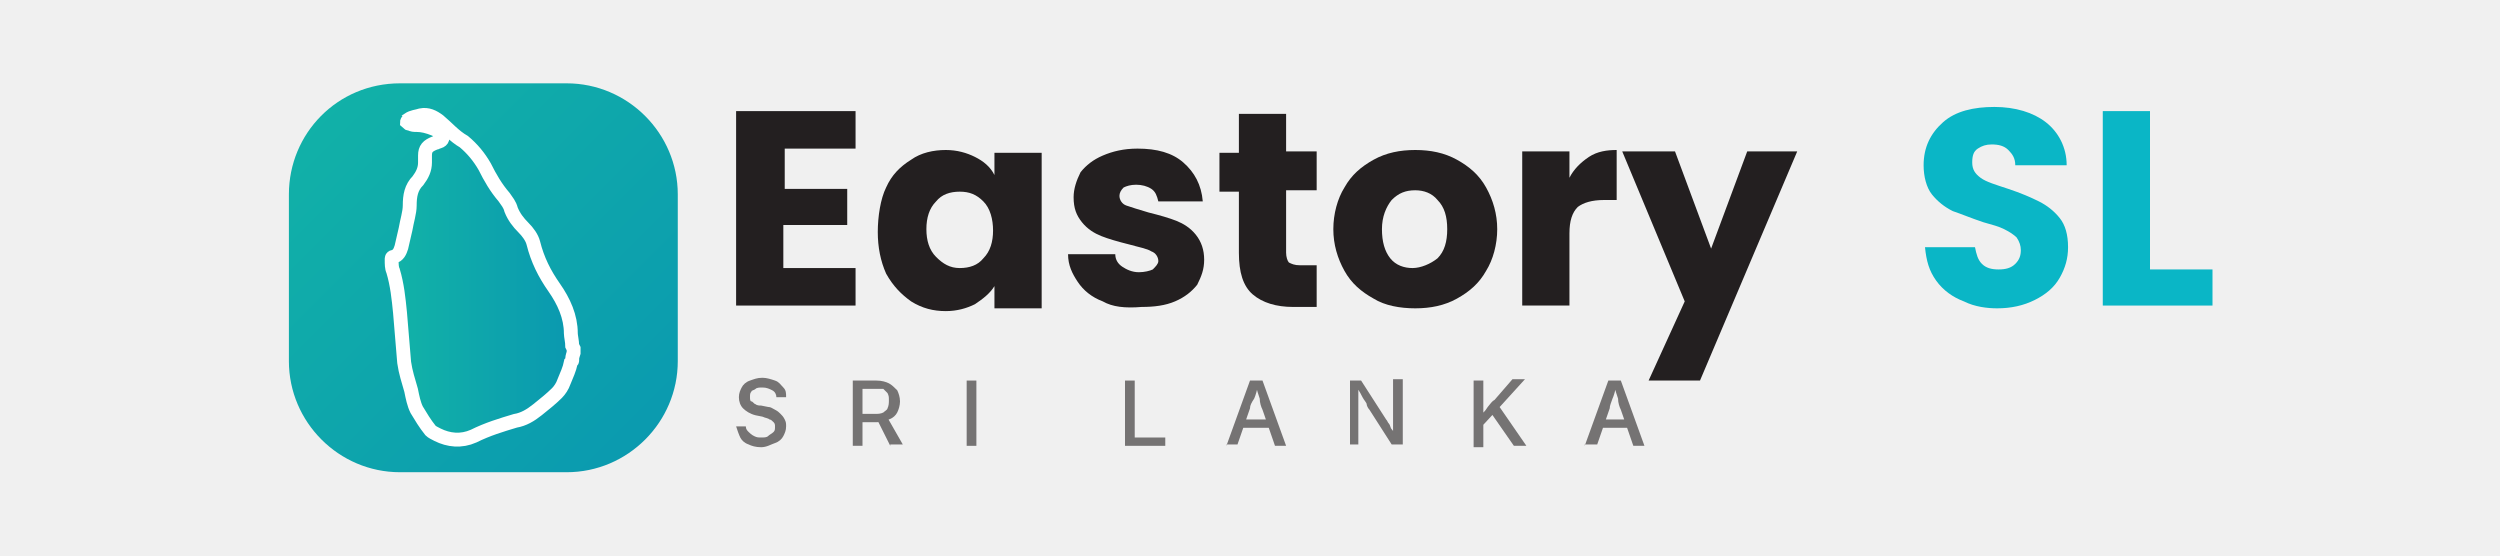
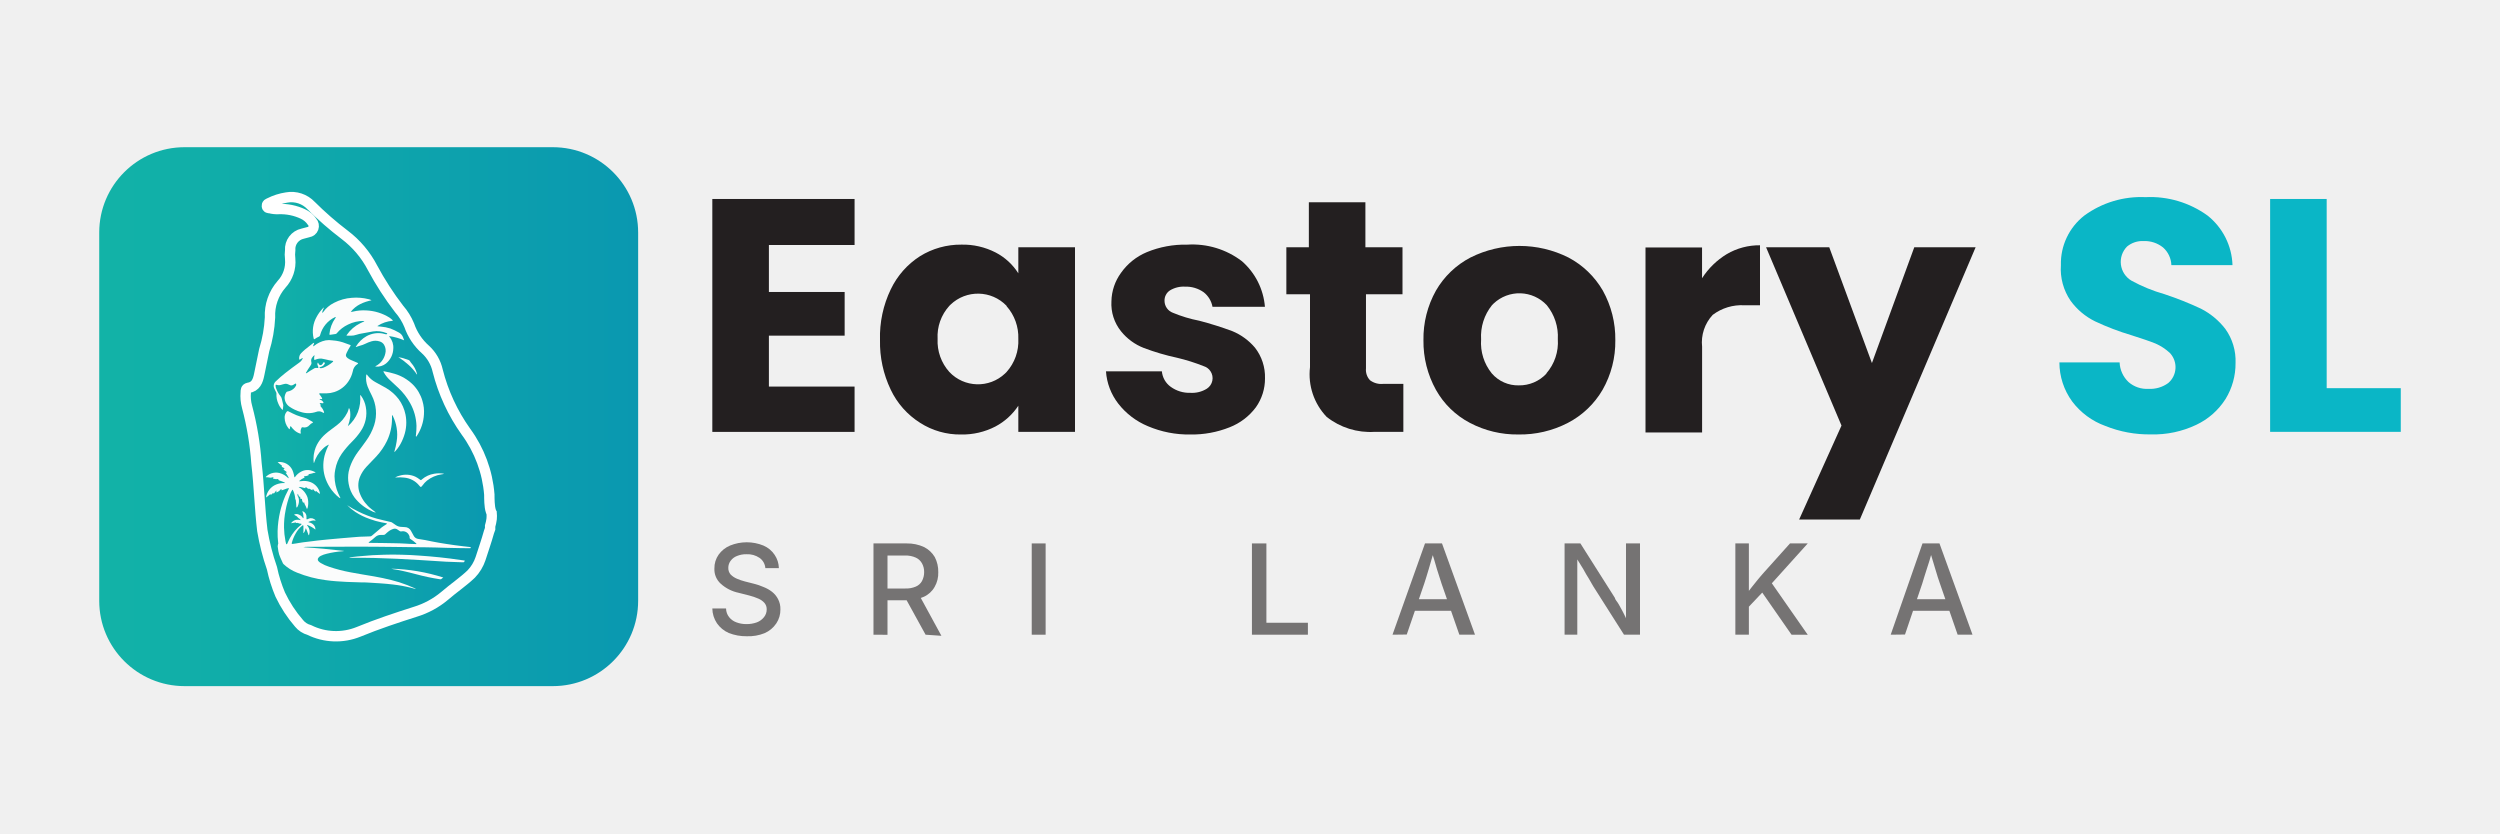
- <svg xmlns="http://www.w3.org/2000/svg" version="1.1" id="Layer_1" x="0px" y="0px" viewBox="0 0 180 40" style="enable-background:new 0 0 180 40;" xml:space="preserve">
-   <style type="text/css">
- 	.st0{enable-background:new    ;}
- 	.st1{fill:#231F20;}
- 	.st2{fill:#0AB6C6;}
- 	.st3{opacity:0.6;enable-background:new    ;}
- 	.st4{fill:url(#SVGID_1_);}
- 	.st5{fill:url(#SVGID_00000072988243068855770020000008603075645173834664_);stroke:#FFFFFF;stroke-miterlimit:10;}
- 	.st6{display:none;}
- 	.st7{display:inline;fill:#0AB6C6;}
- 	.st8{display:inline;}
- 	.st9{fill:none;stroke:#FFFFFF;stroke-width:0.108;stroke-linecap:round;stroke-linejoin:round;stroke-miterlimit:10;}
- </style>
-   <g>
-     <g>
-       <g>
-         <g class="st0">
-           <path class="st1" d="M56.5,10.8v2.8H61v2.6h-4.6v3.1h5.2v2.7H53V8h8.6v2.7H56.5z" />
-           <path class="st1" d="M63.8,13.5c0.4-0.9,1-1.5,1.8-2c0.7-0.5,1.6-0.7,2.5-0.7c0.8,0,1.5,0.2,2.1,0.5s1.1,0.7,1.4,1.3v-1.6H75      v11.2h-3.4v-1.6c-0.3,0.5-0.8,0.9-1.4,1.3c-0.6,0.3-1.3,0.5-2.1,0.5c-0.9,0-1.7-0.2-2.5-0.7c-0.7-0.5-1.3-1.1-1.8-2      c-0.4-0.9-0.6-1.9-0.6-3S63.4,14.3,63.8,13.5z M70.8,14.5c-0.5-0.5-1-0.7-1.7-0.7s-1.3,0.2-1.7,0.7c-0.5,0.5-0.7,1.2-0.7,2      s0.2,1.5,0.7,2c0.5,0.5,1,0.8,1.7,0.8s1.3-0.2,1.7-0.7c0.5-0.5,0.7-1.2,0.7-2S71.3,15,70.8,14.5z" />
-           <path class="st1" d="M79.4,21.7c-0.8-0.3-1.4-0.8-1.8-1.4s-0.7-1.2-0.7-2h3.4c0,0.4,0.2,0.7,0.5,0.9c0.3,0.2,0.7,0.4,1.2,0.4      c0.4,0,0.8-0.1,1-0.2c0.2-0.2,0.4-0.4,0.4-0.6c0-0.3-0.2-0.6-0.5-0.7c-0.3-0.2-0.9-0.3-1.6-0.5c-0.8-0.2-1.5-0.4-2-0.6      c-0.5-0.2-1-0.5-1.4-1s-0.6-1-0.6-1.8c0-0.6,0.2-1.2,0.5-1.8c0.4-0.5,0.9-0.9,1.6-1.2c0.7-0.3,1.5-0.5,2.5-0.5      c1.4,0,2.5,0.3,3.3,1c0.8,0.7,1.3,1.6,1.4,2.8h-3.2c-0.1-0.4-0.2-0.7-0.5-0.9c-0.3-0.2-0.7-0.3-1.1-0.3c-0.4,0-0.7,0.1-0.9,0.2      c-0.2,0.2-0.3,0.4-0.3,0.6c0,0.3,0.2,0.6,0.5,0.7s0.9,0.3,1.6,0.5c0.8,0.2,1.5,0.4,2,0.6s1,0.5,1.4,1c0.4,0.5,0.6,1.1,0.6,1.8      c0,0.7-0.2,1.2-0.5,1.8c-0.4,0.5-0.9,0.9-1.6,1.2c-0.7,0.3-1.5,0.4-2.4,0.4C81,22.2,80.1,22.1,79.4,21.7z" />
-           <path class="st1" d="M94.8,19.2v2.9h-1.7c-1.2,0-2.2-0.3-2.9-0.9c-0.7-0.6-1-1.6-1-3v-4.4h-1.4v-2.8h1.4V8.2h3.4v2.7h2.2v2.8      h-2.2v4.5c0,0.3,0.1,0.6,0.2,0.7c0.2,0.1,0.4,0.2,0.8,0.2H94.8z" />
-           <path class="st1" d="M98.9,21.5c-0.9-0.5-1.6-1.1-2.1-2c-0.5-0.9-0.8-1.9-0.8-3c0-1.1,0.3-2.2,0.8-3c0.5-0.9,1.2-1.5,2.1-2      s1.9-0.7,3-0.7s2.1,0.2,3,0.7s1.6,1.1,2.1,2c0.5,0.9,0.8,1.9,0.8,3s-0.3,2.2-0.8,3c-0.5,0.9-1.2,1.5-2.1,2      c-0.9,0.5-1.9,0.7-3,0.7S99.7,22,98.9,21.5z M103.5,18.6c0.5-0.5,0.7-1.2,0.7-2.1c0-0.9-0.2-1.6-0.7-2.1c-0.4-0.5-1-0.7-1.6-0.7      c-0.7,0-1.2,0.2-1.7,0.7c-0.4,0.5-0.7,1.2-0.7,2.1c0,0.9,0.2,1.6,0.6,2.1c0.4,0.5,1,0.7,1.6,0.7S103,19,103.5,18.6z" />
-           <path class="st1" d="M114.4,11.3c0.6-0.4,1.3-0.5,2-0.5v3.6h-0.9c-0.9,0-1.5,0.2-1.9,0.5c-0.4,0.4-0.6,1-0.6,1.9v5.2h-3.4V10.9      h3.4v1.9C113.3,12.2,113.8,11.7,114.4,11.3z" />
-           <path class="st1" d="M129.4,10.9l-7,16.5h-3.7l2.6-5.7l-4.5-10.8h3.8l2.6,7l2.6-7H129.4z" />
-         </g>
-         <g class="st0">
-           <path class="st2" d="M141.4,21.7c-0.8-0.3-1.5-0.8-2-1.5c-0.5-0.7-0.7-1.4-0.8-2.4h3.6c0.1,0.5,0.2,0.9,0.5,1.2s0.7,0.4,1.2,0.4      c0.5,0,0.9-0.1,1.2-0.4s0.4-0.6,0.4-1c0-0.3-0.1-0.6-0.3-0.9c-0.2-0.2-0.5-0.4-0.9-0.6s-0.8-0.3-1.5-0.5      c-0.9-0.3-1.6-0.6-2.2-0.8c-0.6-0.3-1.1-0.7-1.5-1.2c-0.4-0.5-0.6-1.3-0.6-2.1c0-1.3,0.5-2.3,1.4-3.1s2.2-1.1,3.7-1.1      c1.5,0,2.8,0.4,3.7,1.1c0.9,0.7,1.5,1.8,1.5,3.1h-3.7c0-0.5-0.2-0.8-0.5-1.1c-0.3-0.3-0.7-0.4-1.2-0.4c-0.4,0-0.7,0.1-1,0.3      s-0.4,0.5-0.4,1c0,0.5,0.2,0.8,0.6,1.1c0.4,0.3,1.1,0.5,2,0.8c0.9,0.3,1.6,0.6,2.2,0.9s1.1,0.7,1.5,1.2c0.4,0.5,0.6,1.2,0.6,2.1      c0,0.8-0.2,1.5-0.6,2.2s-1,1.2-1.8,1.6c-0.8,0.4-1.7,0.6-2.7,0.6C143.1,22.2,142.2,22.1,141.4,21.7z" />
-           <path class="st2" d="M154.8,19.4h4.5v2.6h-7.9V8h3.4V19.4z" />
-         </g>
-       </g>
-       <g class="st3">
-         <path class="st1" d="M54.8,32.2c-0.4,0-0.7-0.1-0.9-0.2c-0.3-0.1-0.5-0.3-0.6-0.5S53.1,31,53,30.7h0.7c0,0.2,0.1,0.3,0.2,0.4     c0.1,0.1,0.2,0.2,0.4,0.3c0.2,0.1,0.3,0.1,0.5,0.1c0.2,0,0.4,0,0.5-0.1s0.3-0.2,0.4-0.3s0.1-0.2,0.1-0.4c0-0.1,0-0.2-0.1-0.3     s-0.2-0.2-0.3-0.2c-0.1-0.1-0.3-0.1-0.5-0.2l-0.5-0.1c-0.4-0.1-0.7-0.3-0.9-0.5s-0.3-0.5-0.3-0.8c0-0.3,0.1-0.5,0.2-0.7     s0.3-0.4,0.6-0.5s0.5-0.2,0.9-0.2c0.3,0,0.6,0.1,0.9,0.2s0.4,0.3,0.6,0.5s0.2,0.4,0.2,0.7h-0.7c0-0.2-0.1-0.4-0.3-0.5     s-0.4-0.2-0.7-0.2c-0.2,0-0.4,0-0.5,0.1c-0.1,0.1-0.3,0.1-0.3,0.2c-0.1,0.1-0.1,0.2-0.1,0.4c0,0.1,0,0.3,0.1,0.3s0.2,0.2,0.3,0.2     c0.1,0.1,0.3,0.1,0.4,0.1l0.5,0.1c0.2,0,0.3,0.1,0.5,0.2c0.2,0.1,0.3,0.2,0.4,0.3s0.2,0.2,0.3,0.4s0.1,0.3,0.1,0.5     c0,0.3-0.1,0.5-0.2,0.7c-0.1,0.2-0.3,0.4-0.6,0.5S55.2,32.2,54.8,32.2z" />
-         <path class="st1" d="M61.4,32.1v-4.7h1.7c0.4,0,0.7,0.1,0.9,0.2c0.2,0.1,0.4,0.3,0.6,0.5c0.1,0.2,0.2,0.5,0.2,0.8     c0,0.3-0.1,0.6-0.2,0.8c-0.1,0.2-0.3,0.4-0.6,0.5c-0.2,0.1-0.5,0.2-0.9,0.2h-1.3v-0.6h1.2c0.2,0,0.4,0,0.6-0.1     c0.1-0.1,0.3-0.2,0.3-0.3C64,29.2,64,29,64,28.8c0-0.2,0-0.3-0.1-0.5c-0.1-0.1-0.2-0.2-0.3-0.3C63.5,28,63.3,28,63,28h-0.9v4.1     H61.4z M64.1,32.1L63,29.9h0.8l1.2,2.1H64.1z" />
-         <path class="st1" d="M70.3,27.4v4.7h-0.7v-4.7H70.3z" />
-         <path class="st1" d="M81,32.1v-4.7h0.7v4.1h2.2v0.6H81z" />
-         <path class="st1" d="M88.3,32.1l1.7-4.7h0.9l1.7,4.7h-0.8l-0.9-2.6c-0.1-0.2-0.2-0.5-0.2-0.8c-0.1-0.3-0.2-0.6-0.3-1h0.2     c-0.1,0.4-0.2,0.8-0.3,1C90.1,29,90,29.2,90,29.4l-0.9,2.6H88.3z M89.2,30.8v-0.6h2.4v0.6H89.2z" />
-         <path class="st1" d="M97.2,32.1v-4.7H98l1.8,2.8c0.1,0.1,0.1,0.2,0.2,0.3c0.1,0.1,0.1,0.3,0.2,0.4s0.2,0.3,0.2,0.5l-0.1,0     c0-0.2,0-0.3,0-0.5c0-0.2,0-0.3,0-0.5c0-0.2,0-0.3,0-0.4v-2.7h0.7v4.7h-0.8l-1.6-2.5c-0.1-0.1-0.2-0.3-0.2-0.4s-0.2-0.3-0.3-0.5     c-0.1-0.2-0.2-0.4-0.4-0.7l0.1,0c0,0.2,0,0.5,0,0.7c0,0.2,0,0.4,0,0.5s0,0.3,0,0.4v2.5H97.2z" />
-         <path class="st1" d="M106.1,32.1v-4.7h0.7v1.5l0,1.1l0,0.4v1.8H106.1z M106.6,30.8v-0.8c0.1-0.2,0.2-0.3,0.3-0.4     c0.1-0.1,0.2-0.3,0.3-0.4c0.1-0.1,0.2-0.3,0.4-0.4l1.3-1.5h0.9l-2,2.2l0,0L106.6,30.8z M109,32.1l-1.6-2.3l0.5-0.6l2,2.9H109z" />
-         <path class="st1" d="M114.1,32.1l1.7-4.7h0.9l1.7,4.7h-0.8l-0.9-2.6c-0.1-0.2-0.2-0.5-0.2-0.8c-0.1-0.3-0.2-0.6-0.3-1h0.2     c-0.1,0.4-0.2,0.8-0.3,1c-0.1,0.3-0.2,0.5-0.2,0.7l-0.9,2.6H114.1z M115,30.8v-0.6h2.4v0.6H115z" />
-       </g>
-     </g>
-     <g>
-       <linearGradient id="SVGID_1_" gradientUnits="userSpaceOnUse" x1="-152.651" y1="262.821" x2="-151.651" y2="261.821" gradientTransform="matrix(28 0 0 -28 4295 7365)">
-         <stop offset="1.385225e-07" style="stop-color:#12B3A7" />
-         <stop offset="1" style="stop-color:#0A98B0" />
-       </linearGradient>
-       <path class="st4" d="M28.8,6h12c4.4,0,8,3.6,8,8v12c0,4.4-3.6,8-8,8h-12c-4.4,0-8-3.6-8-8V14C20.8,9.6,24.3,6,28.8,6z" />
-       <linearGradient id="SVGID_00000039832981200008693020000009897200922545602454_" gradientUnits="userSpaceOnUse" x1="28.239" y1="20" x2="41.274" y2="20">
-         <stop offset="1.385225e-07" style="stop-color:#12B3A7" />
-         <stop offset="1" style="stop-color:#0A98B0" />
-       </linearGradient>
-       <path style="fill:url(#SVGID_00000039832981200008693020000009897200922545602454_);stroke:#FFFFFF;stroke-miterlimit:10;" d="    M41.3,25.1c0,0.1,0,0.2,0,0.3c-0.1,0.3-0.1,0.4-0.1,0.4l0,0.1c0,0.1,0,0.1-0.1,0.2c-0.1,0.5-0.3,0.9-0.5,1.4    c-0.1,0.3-0.3,0.6-0.5,0.8c-0.4,0.4-0.9,0.8-1.4,1.2c-0.5,0.4-1,0.7-1.6,0.8c-1,0.3-2,0.6-3,1.1c-0.9,0.4-1.8,0.3-2.6-0.1    c-0.2-0.1-0.4-0.2-0.5-0.3c-0.4-0.5-0.7-1-1-1.5c-0.2-0.4-0.3-0.9-0.4-1.4c-0.2-0.7-0.4-1.3-0.5-2c-0.1-1.2-0.2-2.4-0.3-3.6    c-0.1-1-0.2-2-0.5-3c-0.1-0.2-0.1-0.5-0.1-0.8c0-0.1,0-0.2,0.1-0.2c0.4-0.1,0.5-0.4,0.6-0.7c0.1-0.4,0.2-0.9,0.3-1.3    c0.1-0.6,0.3-1.2,0.3-1.7c0-0.7,0.1-1.3,0.6-1.8c0.3-0.4,0.5-0.8,0.5-1.3c0-0.2,0-0.3,0-0.5c0-0.5,0.2-0.7,0.7-0.9    c0.1,0,0.2-0.1,0.3-0.1c0.3-0.1,0.3-0.3,0.2-0.5c-0.1-0.2-0.3-0.3-0.5-0.4C30.8,9.1,30.4,9,30,9c-0.2,0-0.3,0-0.5-0.1    c-0.1,0-0.1,0-0.2-0.1c0-0.1,0.1-0.1,0.1-0.2c0.3-0.2,0.6-0.2,0.9-0.3c0.5-0.1,0.9,0.1,1.3,0.4c0.6,0.5,1.1,1.1,1.8,1.5    c0.6,0.5,1.1,1.1,1.5,1.8c0.4,0.8,0.8,1.5,1.4,2.2c0.2,0.3,0.4,0.5,0.5,0.9c0.2,0.5,0.5,0.9,0.9,1.3c0.3,0.3,0.6,0.7,0.7,1.1    c0.3,1.2,0.8,2.2,1.5,3.2c0.7,1,1.2,2.1,1.2,3.3c0,0.2,0.1,0.6,0.1,0.9C41.3,25.1,41.3,25.1,41.3,25.1z" />
-     </g>
+ <svg xmlns="http://www.w3.org/2000/svg" xmlns:xlink="http://www.w3.org/1999/xlink" id="Layer_1" data-name="Layer 1" viewBox="0 0 1000 333.33">
+   <defs>
+     <style>.cls-1{fill:#231f20;}.cls-2{fill:#0ab6c6;}.cls-3{opacity:0.6;}.cls-4{fill:url(#linear-gradient);}.cls-5{stroke:#fff;stroke-miterlimit:10;stroke-width:4.15px;fill:url(#linear-gradient-2);}.cls-6{fill:#fbfcfc;}</style>
+     <linearGradient id="linear-gradient" x1="39.99" y1="166.67" x2="255.14" y2="166.67" gradientUnits="userSpaceOnUse">
+       <stop offset="0" stop-color="#12b3a7" />
+       <stop offset="1" stop-color="#0a98b0" />
+     </linearGradient>
+     <linearGradient id="linear-gradient-2" x1="98.37" y1="-190.1" x2="196.66" y2="-190.1" gradientTransform="matrix(1, 0, 0, -1, 0, -23.43)" xlink:href="#linear-gradient" />
+   </defs>
+   <path class="cls-1" d="M307.56,98v18.79h30.3v17.47h-30.3v20.37h34.27v18.13h-56.9V79.59h56.9V98Z" />
+   <path class="cls-1" d="M356.32,115.71A32.14,32.14,0,0,1,368,102.48a30.85,30.85,0,0,1,16.54-4.63A28.57,28.57,0,0,1,398.26,101a23.53,23.53,0,0,1,9.07,8.33V98.91H430v73.83H407.33V162.29a25,25,0,0,1-9.2,8.33,28.71,28.71,0,0,1-13.69,3.18A29.53,29.53,0,0,1,368,169.1a31.68,31.68,0,0,1-11.71-13.23A43.82,43.82,0,0,1,352,136,43.76,43.76,0,0,1,356.32,115.71Zm46.31,6.62a15.88,15.88,0,0,0-22.45-.44c-.15.14-.3.29-.44.44a18.15,18.15,0,0,0-4.7,13.23,18.44,18.44,0,0,0,4.7,13.23,15.74,15.74,0,0,0,22.26.63c.21-.2.43-.41.63-.63a18.44,18.44,0,0,0,4.7-13.23,18.75,18.75,0,0,0-4.7-13.1Z" />
+   <path class="cls-1" d="M459.19,170.49a29.12,29.12,0,0,1-11.9-9.06,23.7,23.7,0,0,1-4.9-12.9h22.36a8.57,8.57,0,0,0,3.57,6.22,12.64,12.64,0,0,0,7.81,2.38,11.17,11.17,0,0,0,6.62-1.66,5,5,0,0,0,1.43-7,4.93,4.93,0,0,0-2.69-2,75.77,75.77,0,0,0-10.72-3.38,91.19,91.19,0,0,1-13.23-3.9,21.75,21.75,0,0,1-9.13-6.68,17.5,17.5,0,0,1-3.84-12,19.93,19.93,0,0,1,3.84-11.38,23.89,23.89,0,0,1,10.32-8.27,40,40,0,0,1,16.14-3,32.61,32.61,0,0,1,21.9,6.62,27.12,27.12,0,0,1,9.2,18.25H485a9.57,9.57,0,0,0-3.51-5.82,12.18,12.18,0,0,0-7.48-2.25,10.49,10.49,0,0,0-6.08,1.53,4.8,4.8,0,0,0-2.12,4.16,5.11,5.11,0,0,0,3.37,4.77,54.49,54.49,0,0,0,10.52,3.17q6.72,1.75,13.24,4.17a23.68,23.68,0,0,1,9.06,6.62,19.06,19.06,0,0,1,4,12.24,19.8,19.8,0,0,1-3.63,11.57,23.9,23.9,0,0,1-10.46,8,40.73,40.73,0,0,1-15.81,2.91A41.62,41.62,0,0,1,459.19,170.49Z" />
+   <path class="cls-1" d="M561.34,153.55v19.19H549.83a28,28,0,0,1-19.18-6A24.6,24.6,0,0,1,524,146.87V117.7h-9.46V98.91h9v-18h22.62v18H561V117.7H546.39v29.64A6.09,6.09,0,0,0,548,152.1a7.54,7.54,0,0,0,5.29,1.45Z" />
+   <path class="cls-1" d="M588,169.17a33.19,33.19,0,0,1-13.62-13.23,39.82,39.82,0,0,1-5-19.85,39.28,39.28,0,0,1,5-19.85A34.16,34.16,0,0,1,588.2,103a43.76,43.76,0,0,1,39.17,0,34.55,34.55,0,0,1,13.76,13.23,39.72,39.72,0,0,1,5,19.85,39,39,0,0,1-5.1,19.85,34.42,34.42,0,0,1-13.89,13.23,41.5,41.5,0,0,1-19.85,4.63A40.39,40.39,0,0,1,588,169.17Zm30.57-19.85a18.84,18.84,0,0,0,4.56-13.63,19.8,19.8,0,0,0-4.43-13.63,15,15,0,0,0-21.23-.67c-.23.22-.45.44-.67.67a19.87,19.87,0,0,0-4.36,13.7,19.36,19.36,0,0,0,4.3,13.63,13.85,13.85,0,0,0,10.78,4.76,14.77,14.77,0,0,0,11.05-4.7Z" />
+   <path class="cls-1" d="M690.75,101.62A25.7,25.7,0,0,1,704,98.11v24h-6.22a19.18,19.18,0,0,0-12.7,3.84,16.17,16.17,0,0,0-4.24,12.77v34.27H658.2v-74h22.62v12.3A30.64,30.64,0,0,1,690.75,101.62Z" />
+   <path class="cls-1" d="M790.25,98.91,743.94,207.8H719.66l16.94-37.57L706.43,98.91H731.7l17.07,46.31,16.94-46.31Z" />
+   <path class="cls-2" d="M842.09,170.36a28.8,28.8,0,0,1-13.23-9.79,26.5,26.5,0,0,1-5.1-15.62h24.08a11.47,11.47,0,0,0,3.58,7.88,11.13,11.13,0,0,0,7.94,2.71,12.24,12.24,0,0,0,7.93-2.32,8.33,8.33,0,0,0,.92-11.75c-.1-.12-.21-.24-.32-.35a20.6,20.6,0,0,0-5.69-3.71c-2.25-.92-5.49-2-9.59-3.31a102.44,102.44,0,0,1-14.56-5.55,26.54,26.54,0,0,1-9.79-8.21,22.46,22.46,0,0,1-3.9-14.29,24.34,24.34,0,0,1,9.39-19.84,38.48,38.48,0,0,1,24.48-7.35A39.11,39.11,0,0,1,883,86.21,26.42,26.42,0,0,1,893,106.05H868.55A9.88,9.88,0,0,0,865.24,99a11.72,11.72,0,0,0-7.8-2.58,9.66,9.66,0,0,0-6.62,2.19,8.73,8.73,0,0,0,1.72,13.63,63.25,63.25,0,0,0,13.23,5.42,131.63,131.63,0,0,1,14.62,5.82,29,29,0,0,1,9.73,8.07,21.88,21.88,0,0,1,4.1,13.63,27.08,27.08,0,0,1-4,14.42,28,28,0,0,1-11.71,10.33,39.71,39.71,0,0,1-18.13,3.83A46.79,46.79,0,0,1,842.09,170.36Z" />
+   <path class="cls-2" d="M930.67,155.27h29.64v17.47H908.05V79.59h22.62Z" />
+   <g class="cls-3">
+     <path class="cls-1" d="M298.68,254.5a18.92,18.92,0,0,1-7.18-1.31,11.16,11.16,0,0,1-4.71-3.86,10.89,10.89,0,0,1-1.86-5.94h5.49a5.69,5.69,0,0,0,1.23,3.47,6.43,6.43,0,0,0,2.93,2.08,11.06,11.06,0,0,0,4,.7,11.86,11.86,0,0,0,4.17-.7,6.62,6.62,0,0,0,2.85-2.08,4.83,4.83,0,0,0,1.08-3.09,3.87,3.87,0,0,0-.85-2.55,6.72,6.72,0,0,0-2.47-1.77,24.15,24.15,0,0,0-3.62-1.24l-4.25-1.08a15.35,15.35,0,0,1-7.18-3.63,7.72,7.72,0,0,1-2.55-6.09,9.28,9.28,0,0,1,1.7-5.56,10.74,10.74,0,0,1,4.56-3.63,17.66,17.66,0,0,1,13.35,0,10.13,10.13,0,0,1,4.48,3.71,9.82,9.82,0,0,1,1.7,5.32h-5.41a5.48,5.48,0,0,0-2.31-4.09,8.52,8.52,0,0,0-5.25-1.47,9.4,9.4,0,0,0-3.78.7,5.55,5.55,0,0,0-2.55,1.93,4.65,4.65,0,0,0-.93,2.78,3.92,3.92,0,0,0,.93,2.7,7.7,7.7,0,0,0,2.55,1.7,21.8,21.8,0,0,0,3.16,1.08l3.63.92a24.08,24.08,0,0,1,3.86,1.32,13.32,13.32,0,0,1,3.4,1.93,8.82,8.82,0,0,1,2.39,2.93,8.29,8.29,0,0,1,.92,4.09,9.74,9.74,0,0,1-1.62,5.56,10.77,10.77,0,0,1-4.71,3.94A17.42,17.42,0,0,1,298.68,254.5Z" />
+     <path class="cls-1" d="M349.39,253.88V217.37h13.28a15.9,15.9,0,0,1,7,1.47,10.52,10.52,0,0,1,4.25,4,12.55,12.55,0,0,1,1.39,6,11.05,11.05,0,0,1-1.47,5.94,9.33,9.33,0,0,1-4.32,3.94,15.56,15.56,0,0,1-7,1.39h-10v-4.71h9.58a9.8,9.8,0,0,0,4.24-.77,5,5,0,0,0,2.47-2.24,7.58,7.58,0,0,0,.85-3.55,7,7,0,0,0-.85-3.48,5.47,5.47,0,0,0-2.47-2.31,10,10,0,0,0-4.32-.85H355v31.72Zm20.84,0-8.8-16h6.18l8.95,16.44Z" />
+     <path class="cls-1" d="M418.25,217.37v36.51h-5.56V217.37Z" />
+     <path class="cls-1" d="M500.77,253.88V217.37h5.79V249.1h16.6v4.78Z" />
+     <path class="cls-1" d="M557,253.88l13-36.51h6.8L590,253.88h-6.26l-7.1-20.38-1.85-5.79c-.62-2.16-1.39-4.86-2.32-7.71h1.24l-2.24,7.71c-.69,2.24-1.23,4.17-1.77,5.72l-7,20.38Zm7.1-9.57v-4.63h18.84v4.63Z" />
+     <path class="cls-1" d="M625.83,253.88V217.37h6.33L646,239.22c0,.61.93,1.46,1.47,2.47s1.16,2,1.78,3.24,1.23,2.47,1.85,3.86h-.7V217.37H656v36.51H649.6l-12.35-19.45-1.78-3.09c-.69-1.08-1.38-2.24-2.16-3.7l-3.24-5.25h.85v31.49Z" />
+     <path class="cls-1" d="M694.14,253.88V217.37h5.41v36.51Zm3.94-9.65v-5.86c.85-1.16,1.62-2.32,2.47-3.32S702.17,233,703,232s1.78-2.16,2.7-3.16L716,217.37h7.1l-15.44,17.14h-.38Zm18.53,9.65L704.18,236l3.47-4.24,15.44,22.15Z" />
+     <path class="cls-1" d="M756.28,253.88,769,217.37h6.79L789,253.88h-5.94L776,233.5c-.62-1.62-1.16-3.55-1.85-5.79s-1.47-4.86-2.32-7.71H773c-.85,3.08-1.63,5.78-2.32,7.71s-1.24,4.17-1.78,5.72L762,253.81Zm7.18-9.57v-4.63h18.76v4.63Z" />
  </g>
-   <g class="st6">
-     <path class="st7" d="M20,22.4c0,0,0.2-0.4,0-0.3c0.1-0.9,0.2-1.3,0-1.6c0.3-0.3,0.2-0.5,0.2-0.5s-0.3,0.2-0.5,0.1   c-0.1,0-0.3-0.4-0.5-0.4c0,0.1,0,0.3,0,0.3l-0.2,0.1c0,0-0.2-0.3-0.4-0.3c0,0.2,0,0.3,0,0.3l-0.2,0.2c0,0-0.3-0.4-0.6-0.2   c0.2,0.1,0.3,0.3,0.3,0.3s-0.6,0.1-0.9,0.2c-0.2,0.1,0-0.1,0-0.1s0-0.1-0.2-0.1c-0.2,0-0.2,0.3,0,0.4c0.2,0.2,0.3,0.2,0.4,0.2   c0.1-0.1,0.1,0,0.2,0.1c0.1,0.1,0.3,0.2,0.3,0.2l0-0.2l0.3,0.3h-1c0,0-0.2,0-0.4-0.1c0,0.2,0.2,0.3,0.2,0.3l-0.2,0c0,0,0,0.1,0,0.2   c0,0.2,0,0.4,0,0.4l-0.1,0.1c0,0,0.2,0,0.3-0.1c0.1-0.1,0.2-0.2,0.2-0.2s0,0.4-0.1,0.5c0.2-0.1,0.2-0.5,0.2-0.5h0.1   c0,0-0.1,0.3,0.1,0.4c0-0.2,0.2-0.4,0.2-0.4l0,0.3c0,0,0.2-0.1,0.2-0.2c0,0,0.1,0.1,0.1,0.2c0,0.1,0,0.3,0,0.3s-1.3,0.4-1.3,1.6   c-0.3-0.6-0.8-0.6-0.8-0.6s0.1,0.1,0,0.2c0.1,0.1,0.1,0.2,0,0.3c0.1,0.1,0.1,0.2,0,0.3c0.1,0.1,0.3,0.3,0.2,0.5   c-0.1,0.2-0.1,0.3,0,0.3c0.1,0,0.3,0.1,0.3-0.2c0.3,0.5,0.7,0.6,0.9,0.5c0.2-0.1,0-0.4,0-0.4s0.5,0.3,0.6,0.3   c0.1,0,0.2,0.8,0.1,0.9c-0.1,0.1-0.2,0.2-0.2,0.2s-0.6-0.1-0.7,0.5c0.1,0,0.2,0,0.2,0l0.2-0.2L17.6,27h0.3l0.2-0.3L18,27h1   c0,0,0.1-0.1,0.1-0.2c0-0.1-0.1-0.5,0-0.5c0.1,0,0.5-0.4,0.4-0.5c-0.1-0.1-0.6,0.1-0.6,0.1s0.1-0.3,0.2-0.4c0.6,0,1.8-0.6,2.2-0.9   c0,0.4,0,0.6,0.2,0.7c0.2,0.1,0.3,0.4,0.3,0.6c0,0.2-0.1,0.6-0.1,0.6s-0.5-0.2-0.7,0c-0.2,0.2-0.2,0.4-0.2,0.4h0.1l0.4-0.3L21.1,27   h0.3l0.2-0.2L21.5,27h0.8c0,0,0.3-0.7,0.3-1c0.3-0.1,0.4-0.4,0.4-0.4s-0.4,0-0.5,0.1c0.1-0.4,0.3-0.7,0.2-1.1   c0.4,0.4,0.7,0.6,0.8,0.9c0,0.3,0,0.9,0,1c0,0-0.4-0.1-0.5-0.1c-0.1,0-0.4,0.1-0.5,0.6c0.1,0,0.2,0,0.2,0l0.1-0.1l0,0.1H23l0.1-0.2   l0,0.2l0.5,0l0-0.2c0,0,0.1,0,0.3,0.1c0.2,0,0.4,0,0.4-0.2c0-0.2-0.1-0.5-0.1-0.5s0.2-0.1,0.1-0.2c-0.1-0.1-0.2-0.2-0.2-0.2   s0.5,0,0.6-0.3c-0.2,0-0.3,0-0.3,0s-0.3-0.1-0.3-0.4c-0.1-0.2-0.1-0.5,0-0.7c0.1-0.2,0.4-0.9,0.5-1.3c0-0.4-0.3-0.7-0.4-0.8   c0.4-0.6,0.3-1.3-0.3-1.4c-0.7-0.2-1.3-0.1-1.6,0c-0.3,0.1-0.6-0.2-0.8-0.4c-0.1,0.1-0.1,0.3-0.1,0.3s-0.3-0.1-0.1-0.5   c-0.2-0.1-0.5,0.1-0.5,0.1s0-0.4,0.3-0.5c0.3-0.1,0.5,0.2,0.5,0.2V20l0.4,0.4L22,20c0,0,0.3,0.2,0,0.5c0.4,0.1,0.4-0.3,0.4-0.3   s0.3,0.5,0.7,0.4c-0.1-0.2-0.1-0.2-0.1-0.2s0.5,0.4,0.9,0.4c0.3,0,0.5-0.4,0.2-0.5c-0.2-0.1-0.3,0.3-0.3,0.3s-0.7-0.4-1.4-0.7   c-0.8-0.3-2.4-0.3-2.1,1c-0.2,0.3-0.1,0.7-0.1,0.7s0.3-0.4,0.4-0.4c0.1,0,0.4,0.4,1.2,0.4c0.7,0,1.3-0.3,1.6-0.2   c0.4,0.1,0.6,0.4,0.5,0.9c-0.4,0-0.6-0.3-1.3-0.2C22,22,20.8,22.4,20,22.4z" />
-     <g class="st8">
-       <g>
-         <path class="st2" d="M16,19.1c0,0-0.3,3.1-0.1,4.1c0.2,0,0-0.2,0.2-0.3c0.1-0.1,0.4,0.2,0.1,0.4c-0.3,0.2-1,0.1-1.3-0.1     c-0.3-0.2-0.1-0.5,0.2-0.4c0.2,0,0,0.2,0.2,0.3C15.3,20.3,15.9,19.2,16,19.1z" />
-         <path class="st2" d="M16.1,25.3c-0.1-0.2-0.4-0.1-0.3,0.2c-0.1,0-0.2-0.2-0.2-0.2c0-0.1,0-0.2,0-0.3c0-0.1,0.1-0.1,0.2-0.1     c0.2,0,0.4-0.2,0.2-0.3c-0.2-0.2-0.3,0.2-0.4,0.1c0,0-0.1-0.1-0.2-0.1c-0.1,0-0.2,0.1-0.2,0.1c0,0-0.2-0.3-0.4-0.1     C14.8,24.8,15,25,15.2,25c0.2,0,0.3,0,0.2,0.1c0,0.1-0.1,0.2,0,0.3c0,0.1,0,0.2-0.2,0.2c0.1-0.3-0.2-0.4-0.3-0.2     c-0.1,0.2,0.1,0.4,0.2,0.4c0.2,0,0.3,0,0.3,0v0.1L15.2,26l0.2,0.1l0.1,0.2l0.1-0.2l0.2-0.1l-0.2-0.2v-0.1c0,0,0.2,0,0.3,0     C16.1,25.7,16.2,25.4,16.1,25.3z" />
-         <path class="st2" d="M15,23.6c-0.1,0,0,0.2,0.4,0.2c0.3,0,0.5,0,0.5-0.1c0.1-0.2-0.2,0-0.4,0C15.2,23.7,15.1,23.6,15,23.6z" />
-         <path class="st2" d="M15,23.9c-0.1,0,0,0.2,0.4,0.2c0.3,0,0.5,0,0.5-0.1c0.1-0.2-0.2,0-0.4,0C15.2,23.9,15.1,23.8,15,23.9z" />
-         <path class="st2" d="M15,24.1c-0.1,0,0,0.2,0.4,0.2c0.3,0,0.5,0,0.5-0.1c0.1-0.2-0.2,0-0.4,0C15.2,24.2,15.1,24.1,15,24.1z" />
-         <path class="st2" d="M15,24.4c-0.1,0,0,0.2,0.4,0.2c0.3,0,0.5,0,0.5-0.1c0.1-0.2-0.2,0-0.4,0C15.2,24.4,15.1,24.3,15,24.4z" />
-       </g>
-     </g>
-     <g class="st8">
-       <path class="st9" d="M18,20.6c-0.1,0,0,0.5,0.1,0.4C18.3,21,18.2,20.6,18,20.6z" />
-       <path class="st9" d="M18.2,20.5c0,0,0.5,0.5,0.6,0.4c0.2-0.1-0.1-0.3-0.1-0.3s0.5,0.3,0.6,0.2c-0.2-0.2-0.2-0.3-0.2-0.3h0.6" />
-       <path class="st9" d="M18.4,21.1c0,0,0.4,0.4,0.5,0.4c0.1,0-0.2-0.4-0.2-0.4s0.3,0.2,0.4,0.2c0.1,0,0-0.3,0-0.3s0.2,0.2,0.3,0.2    c0-0.2,0-0.2,0-0.2l0.2,0.2v-0.5c0,0,0.3,0.4,0.6,0.5" />
-       <path class="st9" d="M18.6,21.8l0.3,0.3l0-0.5c0,0,0.2,0.2,0.3,0.2c0-0.3,0-0.5,0-0.5s0.2,0.4,0.3,0.5c0-0.2,0.1-0.5,0.1-0.5    s0.2,0.7,0.4,0.7c0.2,0,0.3-0.2,0.3-0.2" />
-       <path class="st9" d="M18.4,22.6v-0.3c0,0,0.2,0.4,0.3,0.4c0-0.3,0-0.5,0-0.5" />
-       <path class="st9" d="M18.9,22.3c0,0,0.2,0.5,0.5,0.6c-0.2-0.3-0.2-0.6-0.2-0.6s0.3,0.5,0.5,0.5c-0.1-0.2-0.1-0.6-0.1-0.6    s0.3,0.5,0.4,0.5c0.1,0,0.1-0.2,0.1-0.2" />
-       <path class="st9" d="M16.7,21.6c0,0,0.4,0.2,0.7,0.1c0.3-0.1,0.3,0,0.3,0v0.2c0,0,0.4-0.1,0.7,0.1c0.1-0.2-0.1-0.4-0.4-0.5" />
-       <path class="st9" d="M17.9,24.2c0,0,0,0.8,0.2,1.2" />
-       <path class="st9" d="M19.9,24.2c-0.1,0.5-0.7,1.2-0.8,1.5" />
-       <path class="st9" d="M22.5,24.4c0,0-0.7-0.4-1.4,0.4" />
-       <path class="st9" d="M15.2,23.2c0,0,0.2,0.2,0.7,0.1" />
-       <path class="st9" d="M16.8,23.9c0,0,0.1,0.6,1,1.4" />
-     </g>
-   </g>
+   <rect class="cls-4" x="39.69" y="58.88" width="215.57" height="215.57" rx="34.14" />
+   <path class="cls-5" d="M196.66,205.16a13.86,13.86,0,0,1,0,2.41,18.79,18.79,0,0,1-.61,2.87v1.05c-.17.42-.32.85-.45,1.28-1,3.62-2.26,7.16-3.39,10.7a16.43,16.43,0,0,1-3.69,6.11c-3.4,3.24-7.16,5.73-10.63,8.74a33.4,33.4,0,0,1-11.83,6.41c-7.54,2.41-15.08,4.9-22.62,8A24.06,24.06,0,0,1,123.7,252a8,8,0,0,1-4.07-2.64,50.92,50.92,0,0,1-7.54-11.53,57.4,57.4,0,0,1-3.31-10.55,92.13,92.13,0,0,1-3.85-15.08c-1.05-8.81-1.28-17.86-2.34-26.83a120.23,120.23,0,0,0-3.76-22.61,16.21,16.21,0,0,1-.53-5.8c0-.75,0-1.58,1-1.81,3-.45,3.85-2.71,4.38-5.35l2-9.72A53.23,53.23,0,0,0,108,127a18.77,18.77,0,0,1,4.6-13.26,13.12,13.12,0,0,0,3.47-10.18,13.36,13.36,0,0,1,0-3.46,6.33,6.33,0,0,1,5-6.64l2.26-.6a2.48,2.48,0,0,0,1.5-4.15,9,9,0,0,0-3.61-3.09,21.14,21.14,0,0,0-9.8-2,11.42,11.42,0,0,1-3.54-.38c-.46,0-1.06,0-1.13-.83s.45-.9,1-1.2A22.67,22.67,0,0,1,114.65,79a10.8,10.8,0,0,1,9.8,3.24,133.13,133.13,0,0,0,13.42,11.69A39.05,39.05,0,0,1,149,107.1a119.46,119.46,0,0,0,10.62,16.44,23.65,23.65,0,0,1,4.07,6.55,23,23,0,0,0,6.49,9.72,16.17,16.17,0,0,1,4.89,8.45,73,73,0,0,0,11.31,24.42,49,49,0,0,1,9.35,25.17c0,1.43,0,4.82.6,6.56C196.5,204.78,196.5,205,196.66,205.16Z" />
+   <path class="cls-6" d="M158,191a6.77,6.77,0,0,1,2-.78,9,9,0,0,1,6.08.42,10,10,0,0,1,1.73,1.08c.62.44.5.45,1,0a9.84,9.84,0,0,1,4.88-2.23,11.89,11.89,0,0,1,3.95,0,2.7,2.7,0,0,1-1,.25,12.22,12.22,0,0,0-5.86,2.52,10.34,10.34,0,0,0-1.8,1.94c-.58.76-.71.77-1.31,0a8.72,8.72,0,0,0-6.11-3.17,15.73,15.73,0,0,0-2.83-.06C158.47,191,158.21,191,158,191Z" />
+   <path class="cls-6" d="M188,218.81c-.92-.09-1.83-.2-2.75-.31-2.24-.27-4.49-.56-6.72-.92-1.92-.3-3.84-.61-5.74-1s-3.62-.77-5.45-1a2.4,2.4,0,0,1-1.89-1.32c-.19-.32-.37-.66-.55-1s-.33-.64-.52-.94a2.74,2.74,0,0,0-2.5-1.48c-.47,0-.93-.08-1.41-.09a3.91,3.91,0,0,1-2.12-.69c-.49-.31-1-.64-1.46-1a1.29,1.29,0,0,0-.5-.24c-1.89-.45-3.78-.86-5.67-1.36a41.16,41.16,0,0,1-7.48-2.89,37,37,0,0,1-4.37-2.49,19.64,19.64,0,0,0,3.27,2.7,25.19,25.19,0,0,0,5.73,2.81,30.32,30.32,0,0,0,4.78,1.36c.61.11,1.22.26,1.84.34.1,0,.23,0,.25.17s-.08.17-.16.22a1.94,1.94,0,0,1-.24.15c-.55.4-1.16.71-1.68,1.14-1.28,1.06-2.56,2.12-3.8,3.22a1.16,1.16,0,0,1-.75.36c-.81,0-1.62.05-2.43.09-1.09,0-2.19.07-3.28.17-1.89.17-3.79.3-5.69.47s-3.83.33-5.75.52c-2.61.26-5.21.53-7.81.89-1.23.18-2.47.25-3.7.51-.73.16-1.48.24-2.23.35-.56.08-.61,0-.47-.5a15.12,15.12,0,0,1,1.49-3.6,10.16,10.16,0,0,1,2.67-3.2c.3-.23.41-.2.46.18a8.62,8.62,0,0,1,0,1.13,6.26,6.26,0,0,1-.1,1.67c.78-.39.72-1.22,1.07-2a30.36,30.36,0,0,1,1.09,2.85c.21,0,.21-.17.24-.27a3.56,3.56,0,0,0-.6-3.37c-.1-.13-.28-.24-.21-.5a12.53,12.53,0,0,1,3.3,1.89,2.62,2.62,0,0,0-.53-1.68A3.27,3.27,0,0,0,123.8,209c-.14,0-.33,0-.45-.21.33-.18.67-.24,1-.39a3.44,3.44,0,0,1,.93-.2c.32-.07.65.14,1,0a2.33,2.33,0,0,0-2.71-.76,5.79,5.79,0,0,0-.68.29c-.18.08-.29,0-.3-.18s0-.53,0-.79a2.26,2.26,0,0,0-1.28-2.17c-.11-.06-.22-.16-.38,0a4.12,4.12,0,0,1,.4,1.43c0,.34.06.68.09,1,0,.09,0,.2-.05.25s-.2-.06-.26-.15a3.21,3.21,0,0,0-1.49-1.26,2.1,2.1,0,0,0-2,0c.43.42,1.07.48,1.4,1s1,.58,1.26,1.21a4.3,4.3,0,0,0-2.13-.07,3.21,3.21,0,0,0-1.73,1.3l1.45-.25c.22,0,.46-.23.6.14,0,.06.18,0,.27,0a.61.61,0,0,1,.44,0,2.68,2.68,0,0,0,1.3.31.15.15,0,0,1,.11.25,2.94,2.94,0,0,1-.39.4c-.38.33-.81.62-1.17,1a17.88,17.88,0,0,0-3.82,5.63c-.11.24-.21.49-.32.73a.29.29,0,0,1-.26.19c-.14,0-.17-.13-.2-.24-.13-.39-.18-.81-.27-1.21a30,30,0,0,1-.55-5.17,32.64,32.64,0,0,1,.63-7,39.19,39.19,0,0,1,1.76-6.32,8.22,8.22,0,0,1,.95-1.87.21.21,0,0,1,.21.14,9.48,9.48,0,0,1,.91,3.13,1,1,0,0,0,.09.55,1.23,1.23,0,0,1,.19.7,18.9,18.9,0,0,1,.17,2.14c0,.15,0,.4.15.44s.28-.21.36-.36a4.87,4.87,0,0,0,.5-3,1.93,1.93,0,0,0-.3-.9,1.34,1.34,0,0,1-.14-1.24,2.21,2.21,0,0,1,.4.93c0,.15.08.36.33.24s.27.05.29.22a3.26,3.26,0,0,0,0,.33.68.68,0,0,0,.23.39c.16.12.23-.21.42-.06a3,3,0,0,0,.35,1.33c.09.17.15.33.36.12a.14.14,0,0,1,.25.08c0,.55.38.94.57,1.41s.32.74.51,1.19a3.19,3.19,0,0,0,.43-1.47,7.83,7.83,0,0,0-.25-3.3,7.57,7.57,0,0,0-3.53-4.06,1.42,1.42,0,0,1,.87,0c.53.13,1.06.27,1.6.39.21.05.41.07.27-.26a.14.14,0,0,1,0-.17c.33.07.55.35.82.54s.25.27.44.17.35,0,.52.1a5.87,5.87,0,0,0,1,.5.18.18,0,0,0,.08-.18c0-.11-.1-.24,0-.3s.24.07.32.17a3.67,3.67,0,0,0,.64.72c.06.06.18.17.23.08.24-.48.37,0,.51.07.38.29.74.61,1.13.86.11-.1.12-.18.1-.25a6.08,6.08,0,0,0-3.81-4.45,7.2,7.2,0,0,0-3.68-.37,2.48,2.48,0,0,1-.91,0,9,9,0,0,1,2.27-1.45c0-.2-.28-.21-.22-.38s.28-.16.45-.16a2.58,2.58,0,0,0,1-.25c.18-.07.5-.06.34-.43,0-.08.06-.13.14-.13a12,12,0,0,0,2-.5,1.37,1.37,0,0,0,.72-.16,4.86,4.86,0,0,0-1.31-.62,5.36,5.36,0,0,0-4.59.32,6.74,6.74,0,0,0-2.29,2c-.07.1-.12.24-.34.17a11.63,11.63,0,0,0-.49-2.06,5.63,5.63,0,0,0-5-4,4,4,0,0,0-1.21.06c.47.37.86.66,1.21,1s.68.27.44.76c0,.06.12.17.22.22l.66.34c.11.06.25.11.22.27s-.36,0-.41.24c.34.54,1,.76,1.43,1.22-.16.17-.37,0-.5.16s.16.32.26.47a12.54,12.54,0,0,1,.73,1.21.67.67,0,0,1,.12.53c-.21,0-.3-.21-.44-.32a7.48,7.48,0,0,0-2.49-1.54,5.69,5.69,0,0,0-5.92,1.09c-.11.09-.27.16-.24.38.51,0,1,0,1.55.14s1-.18,1.53-.14c0,.27-.33.29-.21.53a3.92,3.92,0,0,0,1.89.18c.11,0,.33,0,.26.16s.09.32.26.37c.69.19,1.34.51,2,.76.13,0,.31.07.28.32a8.15,8.15,0,0,0-3.42.58,6.46,6.46,0,0,0-2.73,2.06A6.63,6.63,0,0,0,106.4,199a11.48,11.48,0,0,0,1.44-1.12c.09-.08.21-.25.33-.13.28.32.41,0,.58-.11s.28-.36.52-.48c.07.34.24.31.42.1s.3-.39.45-.58.18-.38.41-.42c.21.24-.19.45,0,.72a4,4,0,0,0,1.08-.56c.33-.26.54-.64.91-.85.15.19-.05.37.09.56,1-.22,1.88-.77,2.93-.91a1.41,1.41,0,0,1-.23.69c-.37.79-.81,1.54-1.16,2.33a38.56,38.56,0,0,0-2.13,6.44,39.3,39.3,0,0,0-1,7.78,33.41,33.41,0,0,0,.23,4.69c0,.18.09.44-.07.53a3.75,3.75,0,0,0-.13.84c.39,3.24.58,3.44,1.94,6.45a1.55,1.55,0,0,0,.44.71,16.64,16.64,0,0,0,5.38,3.38,46.63,46.63,0,0,0,11.48,3c2.75.39,5.52.56,8.29.7,2,.09,4,.13,6,.2,1,0,1.93,0,2.89.08,1.49.08,3,.19,4.46.28,1.75.11,3.5.28,5.24.48a54.64,54.64,0,0,1,7.29,1.33l1.87.5a1.7,1.7,0,0,0-.62-.4c-1-.41-1.94-.84-2.92-1.23a48.94,48.94,0,0,0-6.36-2q-3.42-.85-6.87-1.45c-3.09-.54-6.19-1-9.26-1.6a61.87,61.87,0,0,1-8.66-2.24,15.47,15.47,0,0,1-3.35-1.5,3.65,3.65,0,0,1-.92-.74,1,1,0,0,1-.07-1.3,2.47,2.47,0,0,1,.93-.8,10.43,10.43,0,0,1,2.4-.86,36.29,36.29,0,0,1,6.3-1,1,1,0,0,0,.63-.15c-5.39-.63-10.79-1.15-16.21-1.47a5.29,5.29,0,0,1,1.48-.16c6,0,11.93-.06,17.9-.06,5.61,0,11.21,0,16.82.1,2.53.05,5.06.05,7.59.1,3,.07,6.11,0,9.17.13s6.34.17,9.51.24l3.91.05h.33c.15,0,.25-.12.23-.28S188.15,218.82,188,218.81Zm-72.6-27.61h0S115.46,191.24,115.44,191.2Zm49.87,26.39c-1,0-2.07-.08-3.1-.14-3-.2-6-.14-9-.24-1.71-.05-3.43,0-5.14-.06-.18,0-.38,0-.54-.07s.06-.2.15-.26a27.31,27.31,0,0,0,2.59-2.1,3,3,0,0,1,2-.74c.36,0,.72,0,1.08,0a1.09,1.09,0,0,0,.86-.33c.37-.36.74-.71,1.13-1a5.93,5.93,0,0,1,2.14-1.12,1.79,1.79,0,0,1,1.51.26c.3.2.6.39.89.6a.8.8,0,0,0,.73.17,2.69,2.69,0,0,1,3,1.44,1.47,1.47,0,0,1,.28,1,.57.57,0,0,0,.37.62,16.35,16.35,0,0,1,2.15,1.65.5.5,0,0,1,.22.37C166.16,217.59,165.74,217.61,165.31,217.59Z" />
+   <path class="cls-6" d="M185.92,224.24c-.25.66-.3.7-.91.68-2.19-.08-4.37-.14-6.56-.24-1.9-.09-3.8-.2-5.7-.36-1.69-.14-3.39-.21-5.08-.32-2.9-.18-5.8-.36-8.7-.48s-6-.25-9-.33c-3.23-.08-6.45-.1-9.68-.07a1,1,0,0,1-.6-.11c.37-.06.64-.13.92-.16,1.52-.18,3-.35,4.56-.46,1.26-.09,2.52-.24,3.78-.31,1.56-.09,3.13-.13,4.69-.19q3.51-.12,7,0c2.43.06,4.86.16,7.28.36,1.28.11,2.56.19,3.84.29s2.74.27,4.11.39,2.78.29,4.16.48l5.71.79A1,1,0,0,1,185.92,224.24Z" />
+   <path class="cls-6" d="M177.31,231l-.84.64c-.15.12-.3.08-.48.06a83.72,83.72,0,0,1-9.51-2c-1.69-.45-3.39-.88-5.1-1.26-1.35-.3-2.7-.59-4.06-.76a3.78,3.78,0,0,1-.8-.21A75,75,0,0,1,177.31,231Z" />
+   <path class="cls-6" d="M143,145.13l-2.33-1a6.89,6.89,0,0,1-1.64-.9c-.76-.62-.81-1.11-.5-1.77l.15-.37a22.32,22.32,0,0,1,1.45-2.62c.21-.34.19-.4-.17-.53s-1-.35-1.49-.53a17.41,17.41,0,0,0-5.49-1.26,8.13,8.13,0,0,0-2.74,0,10.78,10.78,0,0,0-4.6,2.19.42.42,0,0,1-.4.15c.06-.49.37-.88.45-1.37a.88.88,0,0,0-.64.29c-1,.76-1.94,1.51-2.9,2.28a18.08,18.08,0,0,0-1.69,1.59,2.8,2.8,0,0,0-.8,2.27c0,.34.09.37.37.21l1-.58.08.1a3.74,3.74,0,0,1-1.51,1.84c-1.87,1.34-3.72,2.71-5.53,4.14-1.29,1-2.52,2.1-3.71,3.24a2.43,2.43,0,0,0-.6,3,13.36,13.36,0,0,0,.64,1.32,1,1,0,0,1,.18.64,8.44,8.44,0,0,0,.75,4,7.53,7.53,0,0,0,1.48,2.32c.07.07.13.16.24.13s.11-.15.11-.24a8.34,8.34,0,0,1,.12-1.12,1.74,1.74,0,0,0,0-.68l-.51-2.14a2.46,2.46,0,0,0-.55-1.23,10,10,0,0,1-1.7-3,2.82,2.82,0,0,1-.28-1.15c0-.44.08-.52.49-.4a2.58,2.58,0,0,0,1.67,0c.42-.16.87-.23,1.31-.35a2.16,2.16,0,0,1,1.44.09,3.42,3.42,0,0,1,.62.27,1.42,1.42,0,0,0,1.5,0l.83-.49c.2-.13.31,0,.36.16a.92.92,0,0,1-.05.61,3.79,3.79,0,0,1-.49.76,4.63,4.63,0,0,1-2.8,1.59.72.72,0,0,0-.61.34,4.22,4.22,0,0,0-.67,2,4.46,4.46,0,0,0,1.92,3.72,15.1,15.1,0,0,0,4.69,2.18,9.78,9.78,0,0,0,6.12-.11,2.72,2.72,0,0,1,2.4.21l.34.19c.09,0,.18.11.26,0a.24.24,0,0,0,.05-.26c0-.11-.07-.22-.1-.33a4.81,4.81,0,0,0-1-1.68c-.14-.16-.36-.32-.3-.52a1,1,0,0,0-.46-1.08,3.94,3.94,0,0,1,1.21.05c.15,0,.31,0,.4-.12s0-.24-.09-.36a1.92,1.92,0,0,0-1.06-.88c-.15-.07-.38-.08-.37-.35.33-.05.64.13,1,0,.06-.21-.06-.37-.13-.54A8.46,8.46,0,0,0,128,158c-.12-.17-.4-.34-.26-.57s.41-.1.63-.1c.77,0,1.55,0,2.32,0a10.47,10.47,0,0,0,3-.5,10.75,10.75,0,0,0,5.68-4.28,11.75,11.75,0,0,0,1.74-4,4.15,4.15,0,0,1,2-3C143.31,145.38,143.28,145.26,143,145.13Zm-9.81-.46a1.88,1.88,0,0,1-.25.24,13,13,0,0,1-3.51,2.14,3.71,3.71,0,0,1-.93.22.88.88,0,0,1-.6-.1c-.15-.1-.14-.23,0-.32a1.6,1.6,0,0,1,.33-.07,2.38,2.38,0,0,0,1.67-1.32c.09-.2.1-.36-.13-.47s-.41-.13-.51.14a1.53,1.53,0,0,1-.49.68.73.73,0,0,1-1.17-.09c-.17-.19-.22-.44-.42-.71a1,1,0,0,0-.15,1.05c.1.25.22.48.3.73s0,.41-.33.42h-.11a1.71,1.71,0,0,0-1.48.31c-.88.47-1.7,1.05-2.54,1.59a1.39,1.39,0,0,1-.47.24c-.09-.22.07-.37.15-.51a22,22,0,0,1,1.33-2.11c.16-.23.3-.48.45-.71a1.43,1.43,0,0,0,.2-1.23,2,2,0,0,1,.34-1.77,4.52,4.52,0,0,1,.86-.94.27.27,0,0,1,.05.31,2.82,2.82,0,0,0-.12,1.12c0,.49.08.53.54.35a5.2,5.2,0,0,1,2.49-.41,15.76,15.76,0,0,1,1.66.34,22.82,22.82,0,0,0,2.71.55C133.31,144.36,133.34,144.48,133.19,144.67Z" />
+   <path class="cls-6" d="M150.09,205a5.89,5.89,0,0,1-1.66-.69A18.08,18.08,0,0,1,141.8,199a12.81,12.81,0,0,1-2.34-5.46,13.13,13.13,0,0,1,0-4.84,16,16,0,0,1,1-3.18,23.85,23.85,0,0,1,2.79-4.85c1.06-1.42,2.14-2.83,3.15-4.28a22.79,22.79,0,0,0,3.26-6.31,15.7,15.7,0,0,0-1-12c-.56-1.13-1.15-2.25-1.6-3.43a9.46,9.46,0,0,1-.59-4.5c0-.13,0-.27.16-.34s.24.16.33.28a10,10,0,0,0,3.24,2.78c1.39.8,2.83,1.5,4.21,2.32a17.22,17.22,0,0,1,5.06,4.47,15.67,15.67,0,0,1,2.73,6.17,16.26,16.26,0,0,1-.6,8.58,18.69,18.69,0,0,1-1.94,4.09,15,15,0,0,1-1.55,2c-.09.09-.15.22-.31.23s-.07-.19,0-.29a26.6,26.6,0,0,0,.84-3.74,16.38,16.38,0,0,0,0-5.63,17,17,0,0,0-1.47-4.62c-.05-.1-.11-.2-.17-.3l-.09-.06c-.17,0-.11.17-.11.27,0,.36,0,.72,0,1.08a20.71,20.71,0,0,1-2,8.91,25.53,25.53,0,0,1-4.27,6.23c-1.26,1.4-2.65,2.68-3.91,4.09a13.58,13.58,0,0,0-2.7,4.22,9,9,0,0,0,.18,6.88,14.42,14.42,0,0,0,4.49,5.87,14.83,14.83,0,0,0,1.48,1.13c.08.05.17.09.16.21Z" />
+   <path class="cls-6" d="M129.6,123a9.81,9.81,0,0,0-.67,1.68c0,.14-.1.28,0,.42a.3.3,0,0,0,.28-.18,11.76,11.76,0,0,1,4.42-3.8,18.09,18.09,0,0,1,7.14-2,20.23,20.23,0,0,1,6.67.55,3.71,3.71,0,0,1,1.17.44c-3.27.73-6.17,1.9-8.31,4.63a3,3,0,0,0,1-.12,17.71,17.71,0,0,1,5.28-.45,19.15,19.15,0,0,1,9.15,2.83,10.62,10.62,0,0,1,1.25,1,.31.31,0,0,1,.11.32,12.57,12.57,0,0,0-6.06,2.05l0,.14c.45.05.9.11,1.36.14a16.07,16.07,0,0,1,3.76.75,23.21,23.21,0,0,1,3.27,1.54,3.65,3.65,0,0,1,1.83,2.05,8.6,8.6,0,0,1,.4,1.13,23.54,23.54,0,0,0-5.92-1.68c-.07.2,0,.29.12.39a6.45,6.45,0,0,1,1.47,4.58,8,8,0,0,1-2.93,6,5.64,5.64,0,0,1-4.07,1.23.58.58,0,0,1-.16,0c0-.19.13-.22.23-.27a7.35,7.35,0,0,0,3.72-4.9,4.53,4.53,0,0,0-.48-3.55,3,3,0,0,0-1.75-1.34,5.33,5.33,0,0,0-3.28-.05,14.13,14.13,0,0,0-2.53,1,9.61,9.61,0,0,1-2,.73c-.58.15-1.14.38-1.69.57-.11-.08-.06-.15,0-.21a11.54,11.54,0,0,1,4.29-4.18,9.83,9.83,0,0,1,6.25-1.07c.37.06.73.18,1.1.27a1.78,1.78,0,0,0,.39.07c.19,0,.43,0,.47-.21s-.2-.23-.35-.29a10,10,0,0,0-5.32-.64c-1.82.3-3.63.66-5.45,1a8.43,8.43,0,0,0-1.09.31,6.55,6.55,0,0,1-2.32.4c-.49,0-1,0-1.48,0-.09,0-.19,0-.24-.09s0-.14.07-.2a14,14,0,0,1,5.41-4.7c.53-.27,1.08-.51,1.62-.76-.07-.17-.19-.14-.3-.14a13.61,13.61,0,0,0-6.17,1.41,13.12,13.12,0,0,0-4.58,3.54.68.68,0,0,1-.47.26c-.68.09-1.35.2-2,.3-.43.06-.47,0-.42-.4a12.73,12.73,0,0,1,2.28-6.14c.09-.12.17-.25.25-.38s0-.07,0-.11-.23,0-.34,0a11.06,11.06,0,0,0-5.92,7.13.86.86,0,0,1-.57.69,7.43,7.43,0,0,0-1.47.84c-.38.26-.47.22-.57-.21a11.85,11.85,0,0,1,1.24-8.64,15.49,15.49,0,0,1,2.39-3.28c.15-.15.26-.34.5-.36Z" />
+   <path class="cls-6" d="M125.6,185.21a1.05,1.05,0,0,1-.13-.21,12.28,12.28,0,0,1,0-2.71c0-.3.1-.59.14-.89a12.06,12.06,0,0,1,1.77-4.56,15.23,15.23,0,0,1,2.81-3.24c1.41-1.26,3-2.27,4.48-3.46a14.3,14.3,0,0,0,4.21-5,6.57,6.57,0,0,0,.57-1.53c0-.13,0-.27.18-.34.44.51.6,2.18.45,3.64a17,17,0,0,1-.94,3.58,14,14,0,0,0,4-5.63,15.09,15.09,0,0,0,.92-6.83c.25.05.32.22.41.35a10.74,10.74,0,0,1,1.85,4.39,12.89,12.89,0,0,1-2.1,9.81,26.51,26.51,0,0,1-3.32,4,37,37,0,0,0-4.19,4.9,16.16,16.16,0,0,0-2.62,6.39,13.16,13.16,0,0,0-.28,2.64,17.81,17.81,0,0,0,1.52,6.92c.23.49.47,1,.7,1.48.05.11.15.22.1.37-.58-.11-2.25-1.69-3.43-3.23a17.46,17.46,0,0,1-2.36-4.24,15.46,15.46,0,0,1-1-4.69,16.7,16.7,0,0,1,.47-4.83,21.9,21.9,0,0,1,1.76-4.46,7.6,7.6,0,0,0-2.59,1.84,11.25,11.25,0,0,0-2.06,2.54A13,13,0,0,0,125.6,185.21Z" />
+   <path class="cls-6" d="M166.39,174.64a1.37,1.37,0,0,1,0-.75,28.11,28.11,0,0,0,.2-3.56,19.83,19.83,0,0,0-2.55-9.11,24.74,24.74,0,0,0-4.59-5.93c-1.15-1.09-2.34-2.14-3.47-3.25a12.72,12.72,0,0,1-2.41-3,1.09,1.09,0,0,1-.08-.15c0-.12-.19-.22-.06-.35s.21,0,.32,0a37.87,37.87,0,0,1,4.17,1,17.66,17.66,0,0,1,7.19,4.25,15.08,15.08,0,0,1,3.86,6.56,14.9,14.9,0,0,1,.61,5.42,17.32,17.32,0,0,1-2.88,8.65C166.64,174.51,166.6,174.66,166.39,174.64Z" />
+   <path class="cls-6" d="M125.18,168.94a.21.21,0,0,1-.15.2,2.85,2.85,0,0,0-1.22.89,2.61,2.61,0,0,1-2.64.9c-.41-.08-.44-.06-.6.3a2.73,2.73,0,0,0-.28,1.86c.09.34,0,.42-.34.31a6.28,6.28,0,0,1-2.18-1.27,10.4,10.4,0,0,1-1.51-1.72c-.34.39-.22.88-.37,1.31a1.42,1.42,0,0,1-.6-.53,6.85,6.85,0,0,1-1.43-4,3.4,3.4,0,0,1,.82-2.51.5.5,0,0,1,.68-.14c1.06.5,2.08,1.07,3.17,1.51a31.55,31.55,0,0,0,3.33,1.08,5,5,0,0,1,1.25.5c.6.33,1.17.69,1.75,1A.83.83,0,0,1,125.18,168.94Z" />
+   <path class="cls-6" d="M159.35,142.86a13.42,13.42,0,0,1,2.87.73c.44.17.92.25,1.34.45s.54.74.87,1.08a10.61,10.61,0,0,1,2.37,4.37.22.22,0,0,1-.05.31,19,19,0,0,0-3.34-3.86A29.1,29.1,0,0,0,159.35,142.86Z" />
</svg>
